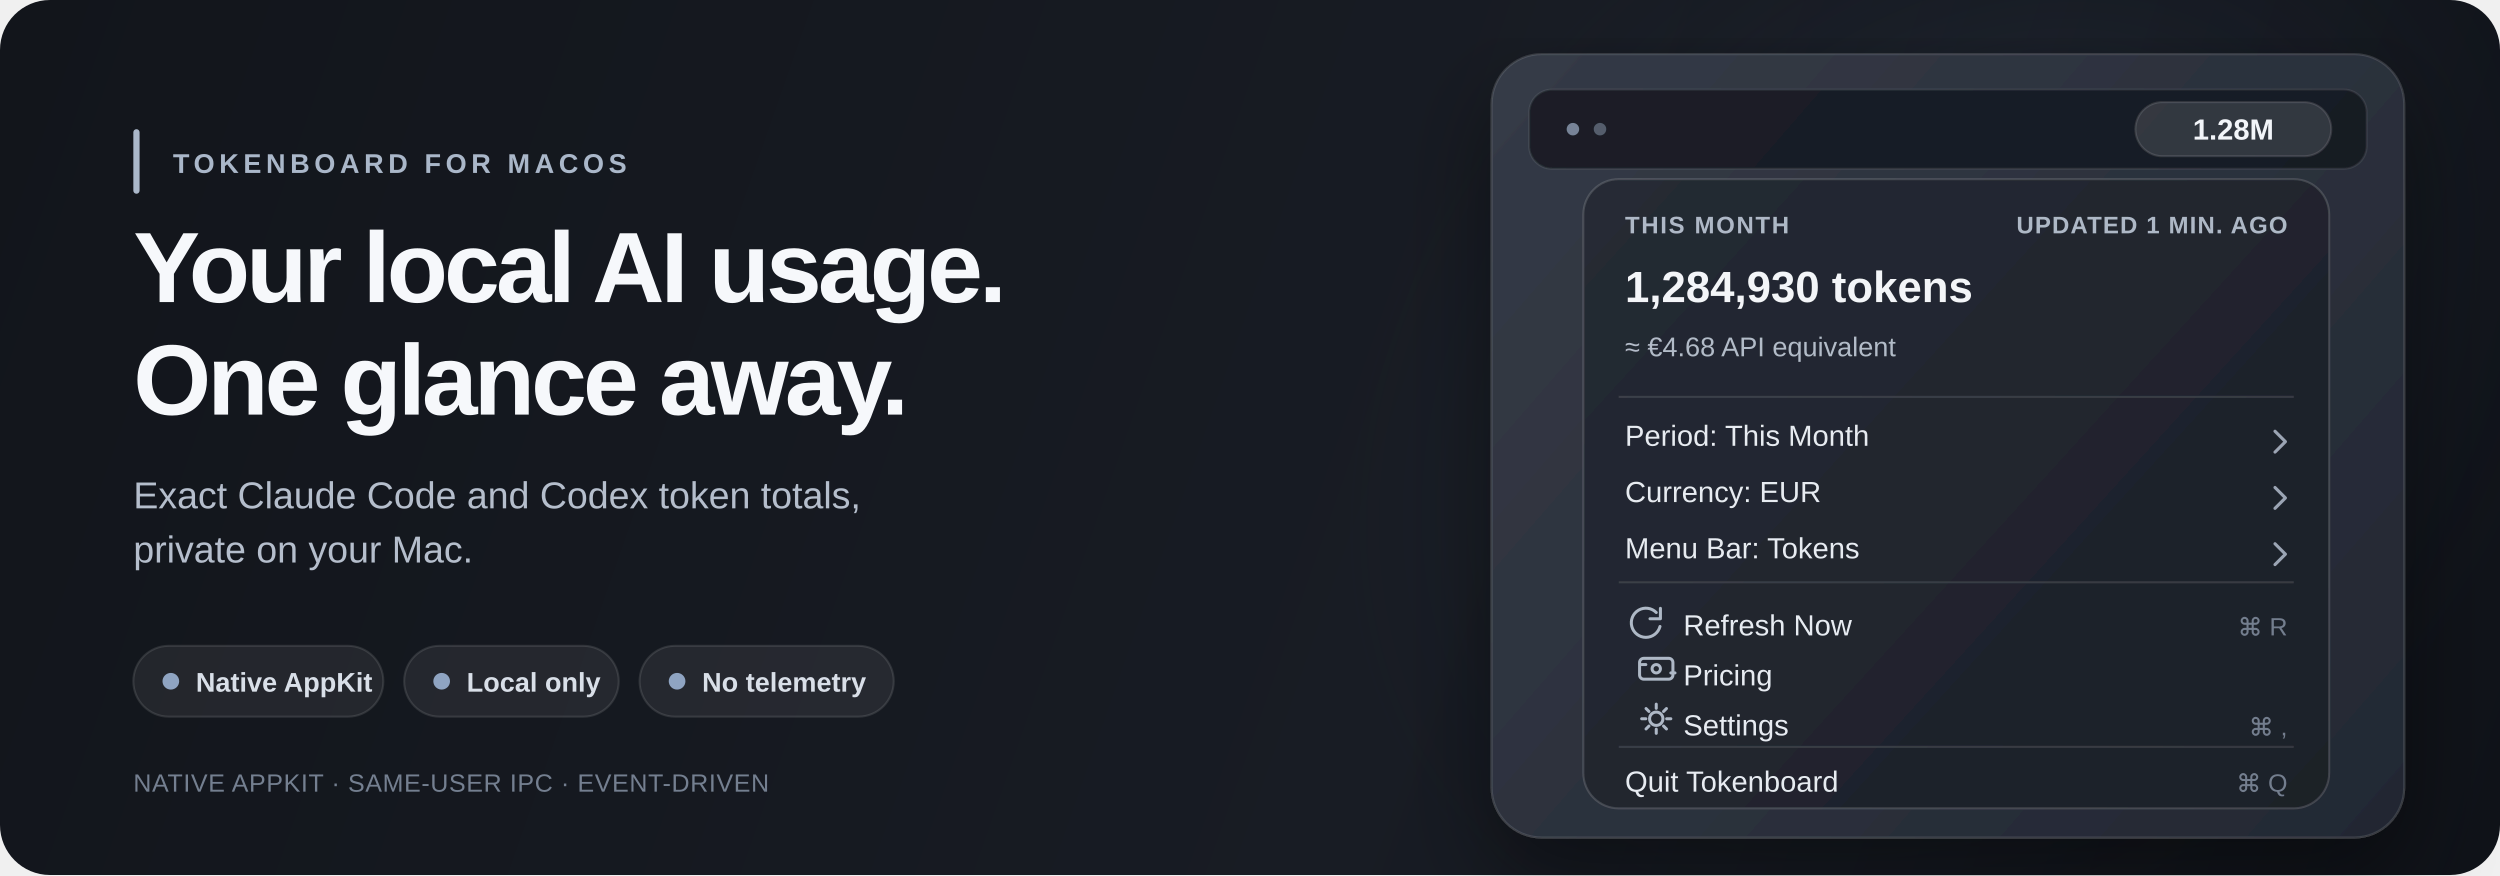
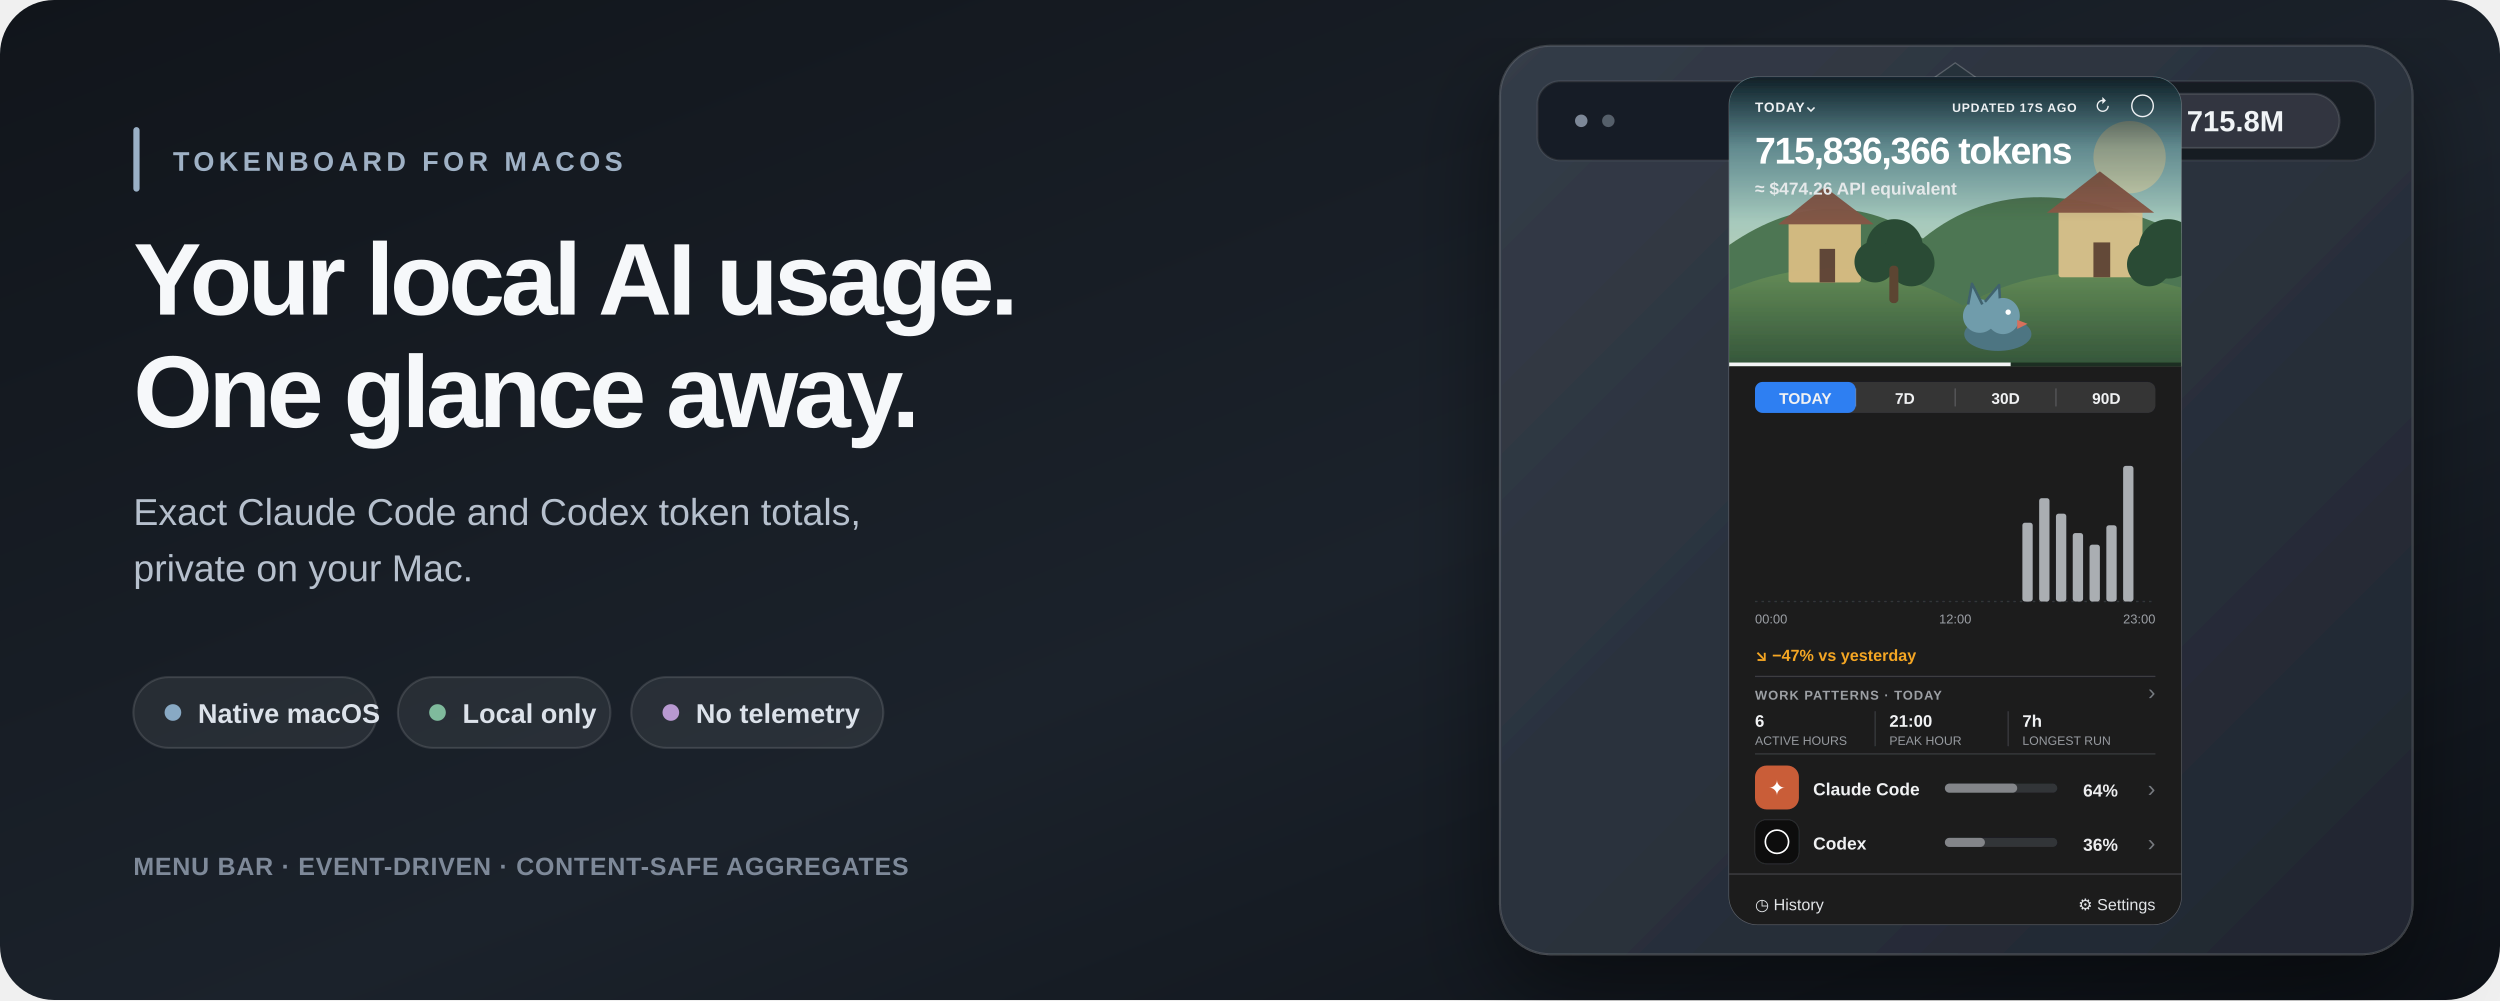
- <svg xmlns="http://www.w3.org/2000/svg" width="1200" height="420" viewBox="0 0 1200 420" role="img" aria-labelledby="tokenboard-title tokenboard-description">
+ <svg xmlns="http://www.w3.org/2000/svg" width="1200" height="480" viewBox="0 0 1200 480" role="img" aria-labelledby="title desc">
  <defs>
-     <linearGradient id="background" x1="0" y1="0" x2="1200" y2="420" gradientUnits="userSpaceOnUse">
-       <stop stop-color="#12151B" />
-       <stop offset="0.58" stop-color="#181C24" />
-       <stop offset="1" stop-color="#0F1218" />
+     <linearGradient id="background" x1="0" y1="0" x2="1" y2="1">
+       <stop stop-color="#11151b" />
+       <stop offset=".56" stop-color="#1b222b" />
+       <stop offset="1" stop-color="#0d1117" />
    </linearGradient>
-     <radialGradient id="glow" cx="0" cy="0" r="1" gradientTransform="translate(948 176) rotate(138) scale(356 270)" gradientUnits="userSpaceOnUse">
-       <stop stop-color="#7B8DA8" stop-opacity="0.23" />
-       <stop offset="0.55" stop-color="#41506A" stop-opacity="0.09" />
-       <stop offset="1" stop-color="#12151B" stop-opacity="0" />
+     <radialGradient id="glow" cx="0" cy="0" r="1" gradientTransform="translate(925 175) rotate(140) scale(410 300)">
+       <stop stop-color="#70a5b2" stop-opacity=".24" />
+       <stop offset=".58" stop-color="#465a75" stop-opacity=".08" />
+       <stop offset="1" stop-color="#11151b" stop-opacity="0" />
    </radialGradient>
-     <linearGradient id="desktop" x1="730" y1="36" x2="1146" y2="398" gradientUnits="userSpaceOnUse">
-       <stop stop-color="#343A46" />
-       <stop offset="1" stop-color="#232833" />
+     <linearGradient id="desktop" x1="0" y1="0" x2="1" y2="1">
+       <stop stop-color="#343c48" />
+       <stop offset="1" stop-color="#202630" />
    </linearGradient>
-     <linearGradient id="menu" x1="772" y1="88" x2="1108" y2="394" gradientUnits="userSpaceOnUse">
-       <stop stop-color="#252A34" />
-       <stop offset="1" stop-color="#1C2028" />
+     <linearGradient id="sky" x1="0" y1="0" x2="0" y2="1">
+       <stop stop-color="#6bb2c6" />
+       <stop offset=".65" stop-color="#b8d0b9" />
+       <stop offset="1" stop-color="#e2d09c" />
    </linearGradient>
-     <filter id="shadow" x="-20%" y="-20%" width="140%" height="150%">
-       <feDropShadow dx="0" dy="18" stdDeviation="22" flood-color="#000000" flood-opacity="0.42" />
+     <linearGradient id="hill" x1="0" y1="0" x2="0" y2="1">
+       <stop stop-color="#648c57" />
+       <stop offset="1" stop-color="#34553a" />
+     </linearGradient>
+     <linearGradient id="scrim" x1="0" y1="0" x2="0" y2="1">
+       <stop stop-color="#071015" stop-opacity=".9" />
+       <stop offset=".48" stop-color="#071015" stop-opacity=".3" />
+       <stop offset="1" stop-color="#071015" stop-opacity="0" />
+     </linearGradient>
+     <filter id="shadow" x="-25%" y="-20%" width="150%" height="160%">
+       <feDropShadow dx="0" dy="18" stdDeviation="22" flood-color="#000" flood-opacity=".48" />
    </filter>
+     <clipPath id="miniClip">
+       <rect width="350" height="656" rx="22" />
+     </clipPath>
  </defs>
-   <rect width="1200" height="420" rx="24" fill="url(#background)" />
-   <rect width="1200" height="420" rx="24" fill="url(#glow)" />
-   <g font-family="-apple-system, BlinkMacSystemFont, 'SF Pro Display', 'Helvetica Neue', Arial, sans-serif">
-     <rect x="64" y="62" width="3" height="31" rx="1.5" fill="#AAB7C9" />
-     <text x="83" y="83" fill="#AAB7C9" font-size="13" font-weight="700" letter-spacing="2.2">TOKENBOARD FOR MACOS</text>
-     <text x="64" y="145" fill="#F6F8FB" font-size="48" font-weight="700" letter-spacing="-1.8">Your local AI usage.</text>
-     <text x="64" y="199" fill="#F6F8FB" font-size="48" font-weight="700" letter-spacing="-1.8">One glance away.</text>
-     <text x="64" y="244" fill="#B5BECC" font-size="18" font-weight="450">Exact Claude Code and Codex token totals,</text>
-     <text x="64" y="270" fill="#B5BECC" font-size="18" font-weight="450">private on your Mac.</text>
-     <g font-size="13" font-weight="600" fill="#D9DFE8">
-       <rect x="64" y="310" width="120" height="34" rx="17" fill="#FFFFFF" fill-opacity="0.07" stroke="#FFFFFF" stroke-opacity="0.11" />
-       <circle cx="82" cy="327" r="4" fill="#8FA4C2" />
-       <text x="94" y="332">Native AppKit</text>
-       <rect x="194" y="310" width="103" height="34" rx="17" fill="#FFFFFF" fill-opacity="0.07" stroke="#FFFFFF" stroke-opacity="0.11" />
-       <circle cx="212" cy="327" r="4" fill="#8FA4C2" />
-       <text x="224" y="332">Local only</text>
-       <rect x="307" y="310" width="122" height="34" rx="17" fill="#FFFFFF" fill-opacity="0.07" stroke="#FFFFFF" stroke-opacity="0.11" />
-       <circle cx="325" cy="327" r="4" fill="#8FA4C2" />
-       <text x="337" y="332">No telemetry</text>
+   <rect width="1200" height="480" rx="26" fill="url(#background)" />
+   <rect width="1200" height="480" rx="26" fill="url(#glow)" />
+   <g font-family="-apple-system,BlinkMacSystemFont,'SF Pro Display','Helvetica Neue',Arial,sans-serif">
+     <rect x="64" y="61" width="3" height="31" rx="1.5" fill="#9ab0c6" />
+     <text x="83" y="82" fill="#9fb1c5" font-size="13" font-weight="700" letter-spacing="2.1">TOKENBOARD FOR MACOS</text>
+     <text x="64" y="151" fill="#f6f8fa" font-size="49" font-weight="710" letter-spacing="-2">Your local AI usage.</text>
+     <text x="64" y="205" fill="#f6f8fa" font-size="49" font-weight="710" letter-spacing="-2">One glance away.</text>
+     <text x="64" y="252" fill="#b6c0cd" font-size="18">Exact Claude Code and Codex token totals,</text>
+     <text x="64" y="279" fill="#b6c0cd" font-size="18">private on your Mac.</text>
+     <g font-size="13" font-weight="620" fill="#dce2ea">
+       <rect x="64" y="325" width="117" height="34" rx="17" fill="#fff" fill-opacity=".07" stroke="#fff" stroke-opacity=".12" />
+       <circle cx="83" cy="342" r="4" fill="#88a9c4" />
+       <text x="95" y="347">Native macOS</text>
+       <rect x="191" y="325" width="102" height="34" rx="17" fill="#fff" fill-opacity=".07" stroke="#fff" stroke-opacity=".12" />
+       <circle cx="210" cy="342" r="4" fill="#7fba9c" />
+       <text x="222" y="347">Local only</text>
+       <rect x="303" y="325" width="121" height="34" rx="17" fill="#fff" fill-opacity=".07" stroke="#fff" stroke-opacity=".12" />
+       <circle cx="322" cy="342" r="4" fill="#b899d1" />
+       <text x="334" y="347">No telemetry</text>
    </g>
-     <text x="64" y="380" fill="#747F90" font-size="12" font-weight="500" letter-spacing="0.3">NATIVE APPKIT  ·  SAME-USER IPC  ·  EVENT-DRIVEN</text>
+     <text x="64" y="420" fill="#7e8999" font-size="12" font-weight="550" letter-spacing=".35">MENU BAR · EVENT-DRIVEN · CONTENT-SAFE AGGREGATES</text>
    <g filter="url(#shadow)">
-       <rect x="716" y="26" width="438" height="376" rx="24" fill="url(#desktop)" stroke="#FFFFFF" stroke-opacity="0.12" />
-       <rect x="734" y="43" width="402" height="38" rx="11" fill="#11151C" fill-opacity="0.72" stroke="#FFFFFF" stroke-opacity="0.08" />
-       <circle cx="755" cy="62" r="3" fill="#778397" />
-       <circle cx="768" cy="62" r="3" fill="#778397" fill-opacity="0.62" />
-       <rect x="1025" y="49" width="94" height="26" rx="13" fill="#DCE3ED" fill-opacity="0.14" stroke="#FFFFFF" stroke-opacity="0.12" />
-       <text x="1072" y="67" text-anchor="middle" fill="#F2F5F9" font-size="14" font-weight="650">1.28M</text>
-       <rect x="760" y="86" width="358" height="302" rx="17" fill="url(#menu)" stroke="#FFFFFF" stroke-opacity="0.15" />
-       <path d="M777 190.5H1101" stroke="#FFFFFF" stroke-opacity="0.11" />
-       <path d="M777 279.5H1101" stroke="#FFFFFF" stroke-opacity="0.11" />
-       <path d="M777 358.5H1101" stroke="#FFFFFF" stroke-opacity="0.11" />
-       <text x="780" y="112" fill="#AEB8C6" font-size="11.5" font-weight="700" letter-spacing="0.8">THIS MONTH</text>
-       <text x="1098" y="112" text-anchor="end" fill="#AEB8C6" font-size="11.5" font-weight="700" letter-spacing="0.55">UPDATED 1 MIN. AGO</text>
-       <text x="780" y="145" fill="#F3F5F8" font-size="21" font-weight="650">1,284,930 tokens</text>
-       <text x="780" y="171" fill="#B2BBC8" font-size="13" font-weight="500">≈ €4.68 API equivalent</text>
-       <g fill="#E7EBF1" font-size="14" font-weight="500">
-         <text x="780" y="214">Period: This Month</text>
-         <text x="780" y="241">Currency: EUR</text>
-         <text x="780" y="268">Menu Bar: Tokens</text>
-       </g>
-       <g fill="none" stroke="#9BA5B4" stroke-width="1.5" stroke-linecap="round" stroke-linejoin="round">
-         <path d="M1092 207l5 5-5 5" />
-         <path d="M1092 234l5 5-5 5" />
-         <path d="M1092 261l5 5-5 5" />
-       </g>
-       <g fill="#E7EBF1" font-size="14" font-weight="500">
-         <text x="808" y="305">Refresh Now</text>
-         <text x="808" y="329">Pricing</text>
-         <text x="808" y="353">Settings</text>
-         <text x="780" y="380">Quit Tokenboard</text>
-       </g>
-       <g fill="none" stroke="#AEB8C6" stroke-width="1.45" stroke-linecap="round" stroke-linejoin="round">
-         <path d="M795 294a7 7 0 1 0 1.8 6.7M797 292v5h-5" />
-         <rect x="787" y="316" width="16" height="10" rx="2" />
-         <circle cx="795" cy="321" r="2" />
-         <path d="M790 319h-2M802 323h2" />
-         <circle cx="795" cy="345" r="3.2" />
-         <path d="M795 338v2M795 350v2M788 345h2M800 345h2M790.1 340.1l1.4 1.4M798.5 348.5l1.4 1.4M799.9 340.1l-1.4 1.4M791.5 348.5l-1.4 1.4" />
-       </g>
-       <g fill="#737E8E" font-size="12" font-weight="500">
-         <text x="1098" y="305" text-anchor="end">⌘ R</text>
-         <text x="1098" y="353" text-anchor="end">⌘ ,</text>
-         <text x="1098" y="380" text-anchor="end">⌘ Q</text>
+       <rect x="720" y="22" width="438" height="436" rx="24" fill="url(#desktop)" stroke="#fff" stroke-opacity=".13" />
+       <rect x="738" y="39" width="402" height="38" rx="11" fill="#10141a" fill-opacity=".74" stroke="#fff" stroke-opacity=".08" />
+       <circle cx="759" cy="58" r="3" fill="#7d8898" />
+       <circle cx="772" cy="58" r="3" fill="#7d8898" opacity=".6" />
+       <rect x="1024" y="45" width="99" height="26" rx="13" fill="#dce3ed" fill-opacity=".14" stroke="#fff" stroke-opacity=".12" />
+       <text x="1073" y="63" text-anchor="middle" fill="#f1f4f7" font-size="14" font-weight="650">715.8M</text>
+       <g transform="translate(830 37) scale(.62)">
+         <path d="M158 1l17-12 17 12" fill="#26313a" stroke="#fff" stroke-opacity=".22" />
+         <rect width="350" height="656" rx="22" fill="#1b1c1e" stroke="#fff" stroke-opacity=".25" />
+         <g clip-path="url(#miniClip)">
+           <rect width="350" height="224" fill="url(#sky)" />
+           <circle cx="310" cy="62" r="28" fill="#f4e1a8" opacity=".55" />
+           <path d="M0 130c55-38 105-35 150-5 55-45 122-39 200-4v103H0z" fill="#4d7652" />
+           <path d="M0 165c70-29 130-18 181 12 62-34 112-29 169-14v61H0z" fill="url(#hill)" />
+           <g opacity=".96">
+             <rect x="46" y="111" width="56" height="48" rx="2" fill="#d6bb82" />
+             <path d="M38 114l36-29 38 29z" fill="#855646" />
+             <rect x="70" y="133" width="12" height="26" fill="#624536" />
+             <rect x="255" y="102" width="65" height="53" rx="2" fill="#d7c08a" />
+             <path d="M246 105l41-32 42 32z" fill="#8c5947" />
+             <rect x="282" y="128" width="13" height="27" fill="#654636" />
+           </g>
+           <g fill="#294c34">
+             <circle cx="128" cy="132" r="22" />
+             <circle cx="113" cy="143" r="16" />
+             <circle cx="141" cy="144" r="18" />
+             <rect x="124" y="146" width="7" height="29" rx="3" fill="#5b4532" />
+             <circle cx="340" cy="133" r="23" />
+             <circle cx="325" cy="145" r="17" />
+           </g>
+           <g transform="translate(186 168)">
+             <ellipse cx="22" cy="31" rx="26" ry="13" fill="#4e7582" />
+             <circle cx="8" cy="17" r="13" fill="#709cab" />
+             <path d="M-1 8L2-8 10 8M12 6l11-13 1 18" fill="#709cab" stroke="#3f626e" stroke-width="2" stroke-linejoin="round" />
+             <ellipse cx="26" cy="17" rx="13" ry="14" fill="#709cab" />
+             <circle cx="30" cy="14" r="2.1" fill="#fff" />
+             <path d="M37 20l8 3-8 4" fill="#d86f5c" />
+           </g>
+           <rect width="350" height="112" fill="url(#scrim)" />
+           <text x="20" y="27" fill="#eef1f3" font-size="10.5" font-weight="700" letter-spacing=".7">TODAY⌄</text>
+           <text x="269" y="27" text-anchor="end" fill="#eef1f3" font-size="9.5" font-weight="650" letter-spacing=".55">UPDATED 17S AGO</text>
+           <text x="283" y="27" fill="#eef1f3" font-size="13">↻</text>
+           <text x="311" y="27" fill="#eef1f3" font-size="13">◯</text>
+           <text x="20" y="67" fill="#fff" font-size="29" font-weight="690" letter-spacing="-1">715,836,366 tokens</text>
+           <text x="20" y="91" fill="#e5e9ea" font-size="13.5" font-weight="550">≈ $474.26 API equivalent</text>
+           <rect y="221" width="218" height="3" fill="#f3f4f5" />
+           <rect x="218" y="221" width="132" height="3" fill="#090b0d" opacity=".55" />
+           <rect y="224" width="350" height="432" fill="#1b1c1e" />
+           <rect x="20" y="236" width="310" height="24" rx="6" fill="#343436" />
+           <rect x="20" y="236" width="78" height="24" rx="6" fill="#2f7ff2" />
+           <path d="M98 241v14M175 241v14M253 241v14" stroke="#fff" stroke-opacity=".18" />
+           <g fill="#f1f2f3" font-size="12" font-weight="650">
+             <text x="59" y="253" text-anchor="middle">TODAY</text>
+             <text x="136" y="253" text-anchor="middle">7D</text>
+             <text x="214" y="253" text-anchor="middle">30D</text>
+             <text x="292" y="253" text-anchor="middle">90D</text>
+           </g>
+           <g fill="#aaaeb2">
+             <rect x="227" y="345" width="8" height="61" rx="2" />
+             <rect x="240" y="326" width="8" height="80" rx="2" />
+             <rect x="253" y="338" width="8" height="68" rx="2" />
+             <rect x="266" y="353" width="8" height="53" rx="2" />
+             <rect x="279" y="362" width="8" height="44" rx="2" />
+             <rect x="292" y="347" width="8" height="59" rx="2" />
+             <rect x="305" y="301" width="8" height="105" rx="2" />
+           </g>
+           <path d="M20 406H330" stroke="#fff" stroke-opacity=".11" stroke-dasharray="2 3" />
+           <g fill="#9da0a4" font-size="10">
+             <text x="20" y="423">00:00</text>
+             <text x="175" y="423" text-anchor="middle">12:00</text>
+             <text x="330" y="423" text-anchor="end">23:00</text>
+           </g>
+           <text x="20" y="452" fill="#f5a623" font-size="12.5" font-weight="650">↘ −47% vs yesterday</text>
+           <path d="M20 464H330" stroke="#fff" stroke-opacity=".15" />
+           <text x="20" y="482" fill="#9da0a4" font-size="10" font-weight="700" letter-spacing=".75">WORK PATTERNS · TODAY</text>
+           <text x="330" y="482" text-anchor="end" fill="#777b80" font-size="17">›</text>
+           <g fill="#f1f2f3" font-size="13" font-weight="650">
+             <text x="20" y="503">6</text>
+             <text x="124" y="503">21:00</text>
+             <text x="227" y="503">7h</text>
+           </g>
+           <g fill="#989b9f" font-size="9.5">
+             <text x="20" y="517">ACTIVE HOURS</text>
+             <text x="124" y="517">PEAK HOUR</text>
+             <text x="227" y="517">LONGEST RUN</text>
+           </g>
+           <path d="M113 491v27M216 491v27M20 524H330" stroke="#fff" stroke-opacity=".14" />
+           <rect x="20" y="533" width="34" height="34" rx="9" fill="#c95d39" />
+           <text x="37" y="556" text-anchor="middle" fill="#fff" font-size="16">✦</text>
+           <text x="65" y="556" fill="#f0f1f2" font-size="13.5" font-weight="650">Claude Code</text>
+           <rect x="167" y="547" width="87" height="7" rx="3.5" fill="#333538" />
+           <rect x="167" y="547" width="56" height="7" rx="3.5" fill="#838589" />
+           <text x="301" y="557" text-anchor="end" fill="#ededee" font-size="13.5" font-weight="650">64%</text>
+           <text x="330" y="557" text-anchor="end" fill="#76797d" font-size="18">›</text>
+           <rect x="20" y="575" width="34" height="34" rx="9" fill="#070809" stroke="#fff" stroke-opacity=".1" />
+           <circle cx="37" cy="592" r="9" fill="none" stroke="#fff" stroke-width="1.3" />
+           <text x="65" y="598" fill="#f0f1f2" font-size="13.5" font-weight="650">Codex</text>
+           <rect x="167" y="589" width="87" height="7" rx="3.5" fill="#333538" />
+           <rect x="167" y="589" width="31" height="7" rx="3.5" fill="#838589" />
+           <text x="301" y="599" text-anchor="end" fill="#ededee" font-size="13.5" font-weight="650">36%</text>
+           <text x="330" y="599" text-anchor="end" fill="#76797d" font-size="18">›</text>
+           <path d="M0 617H350" stroke="#fff" stroke-opacity=".17" />
+           <text x="20" y="645" fill="#e3e5e7" font-size="12.5">◷  History</text>
+           <text x="330" y="645" text-anchor="end" fill="#e3e5e7" font-size="12.5">⚙  Settings</text>
+         </g>
      </g>
    </g>
  </g>
</svg>
